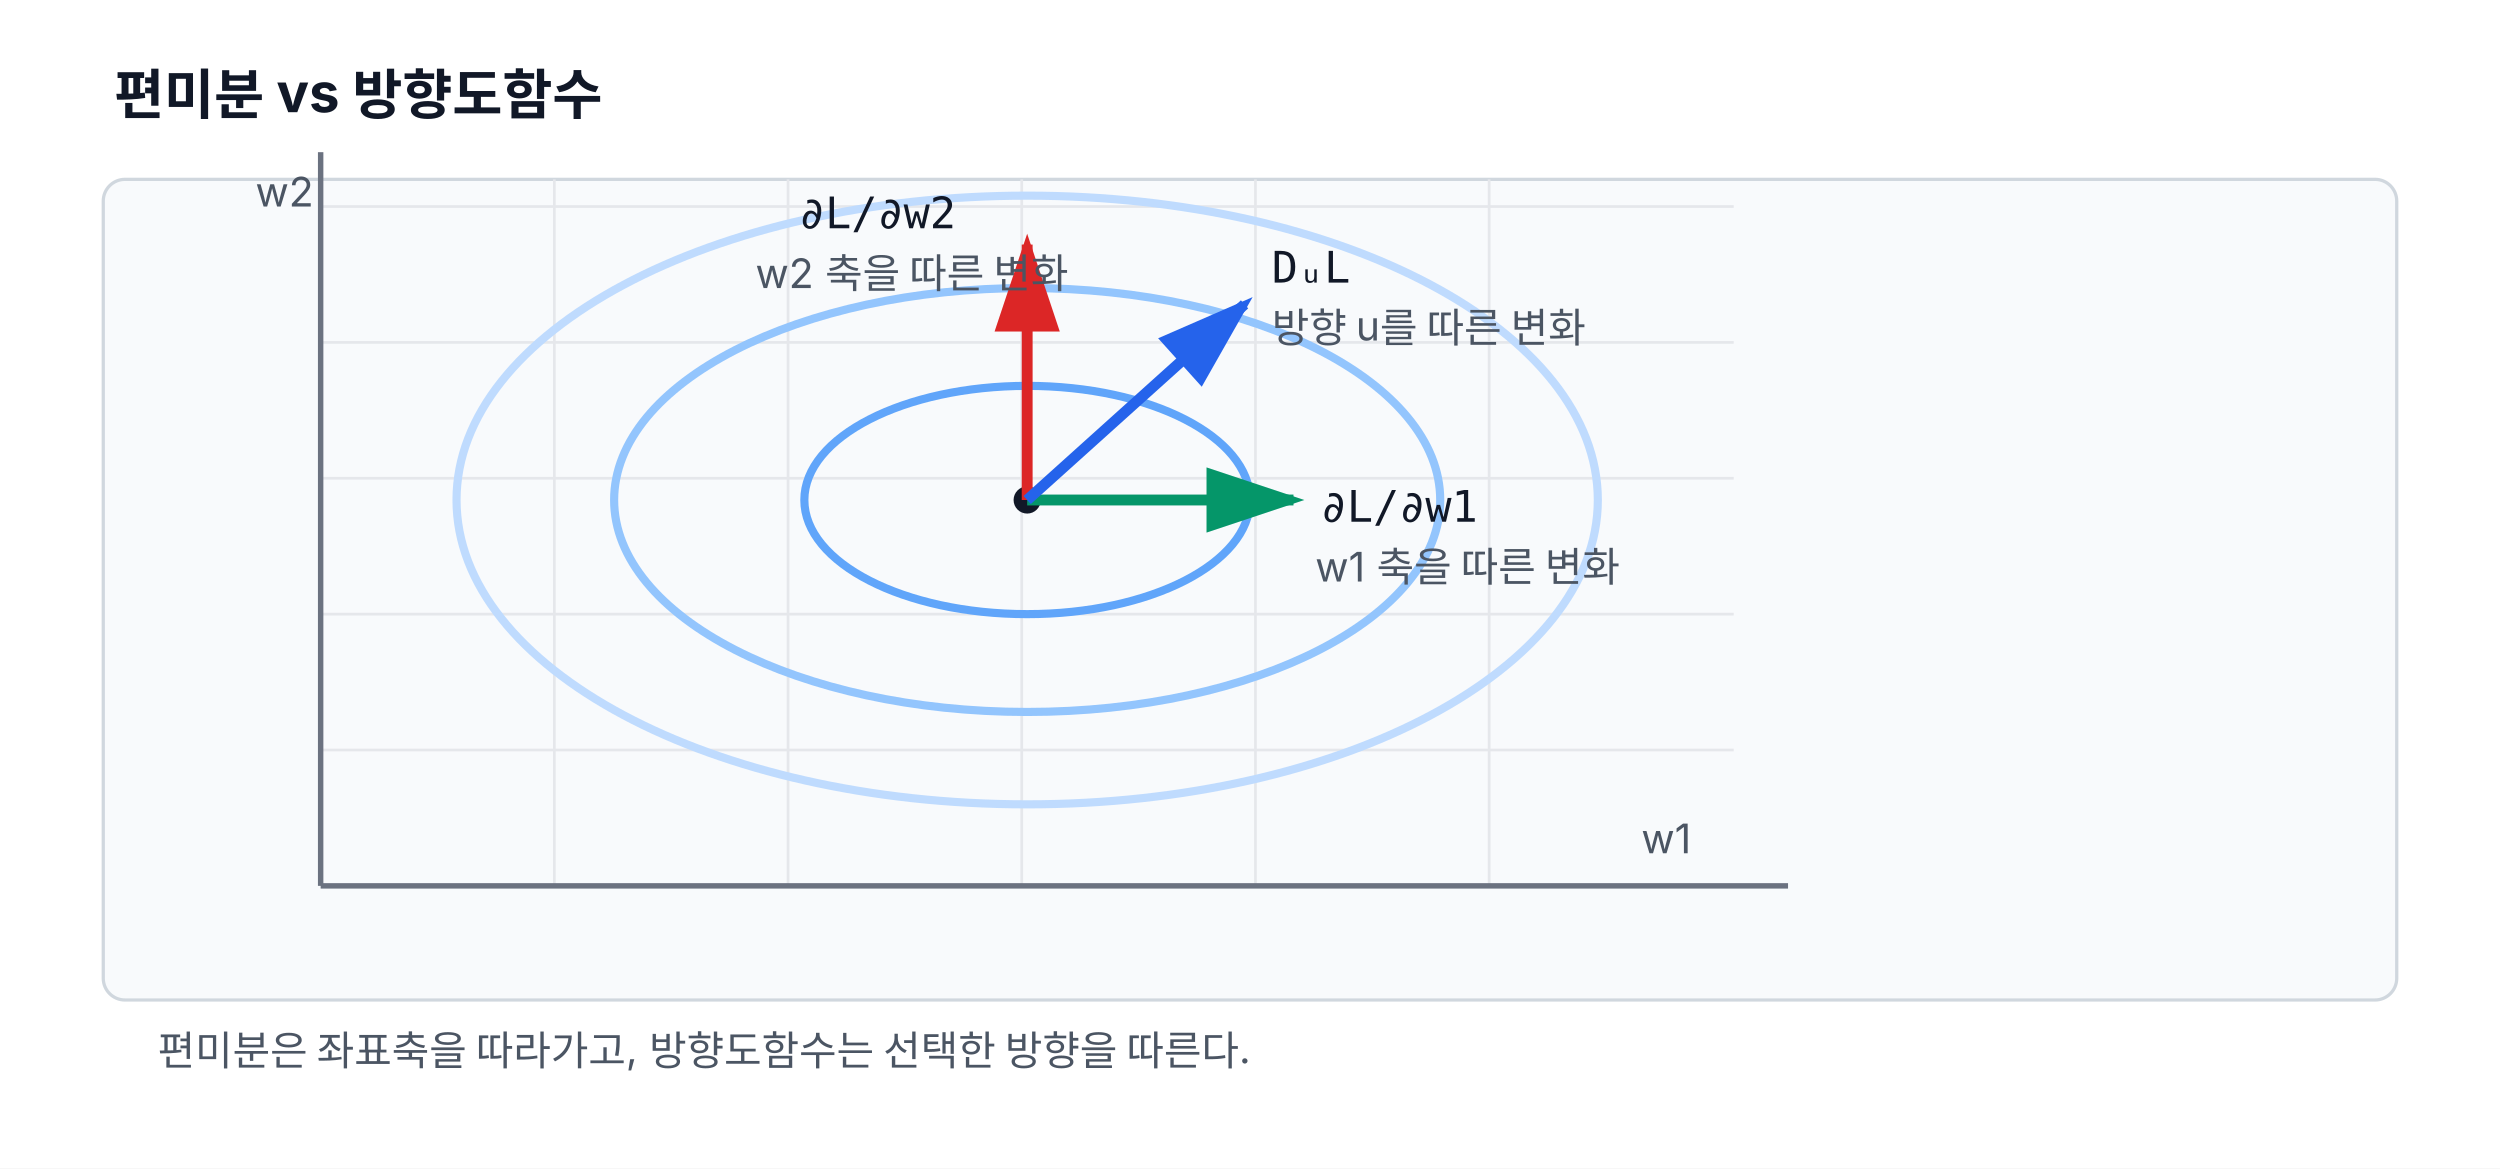
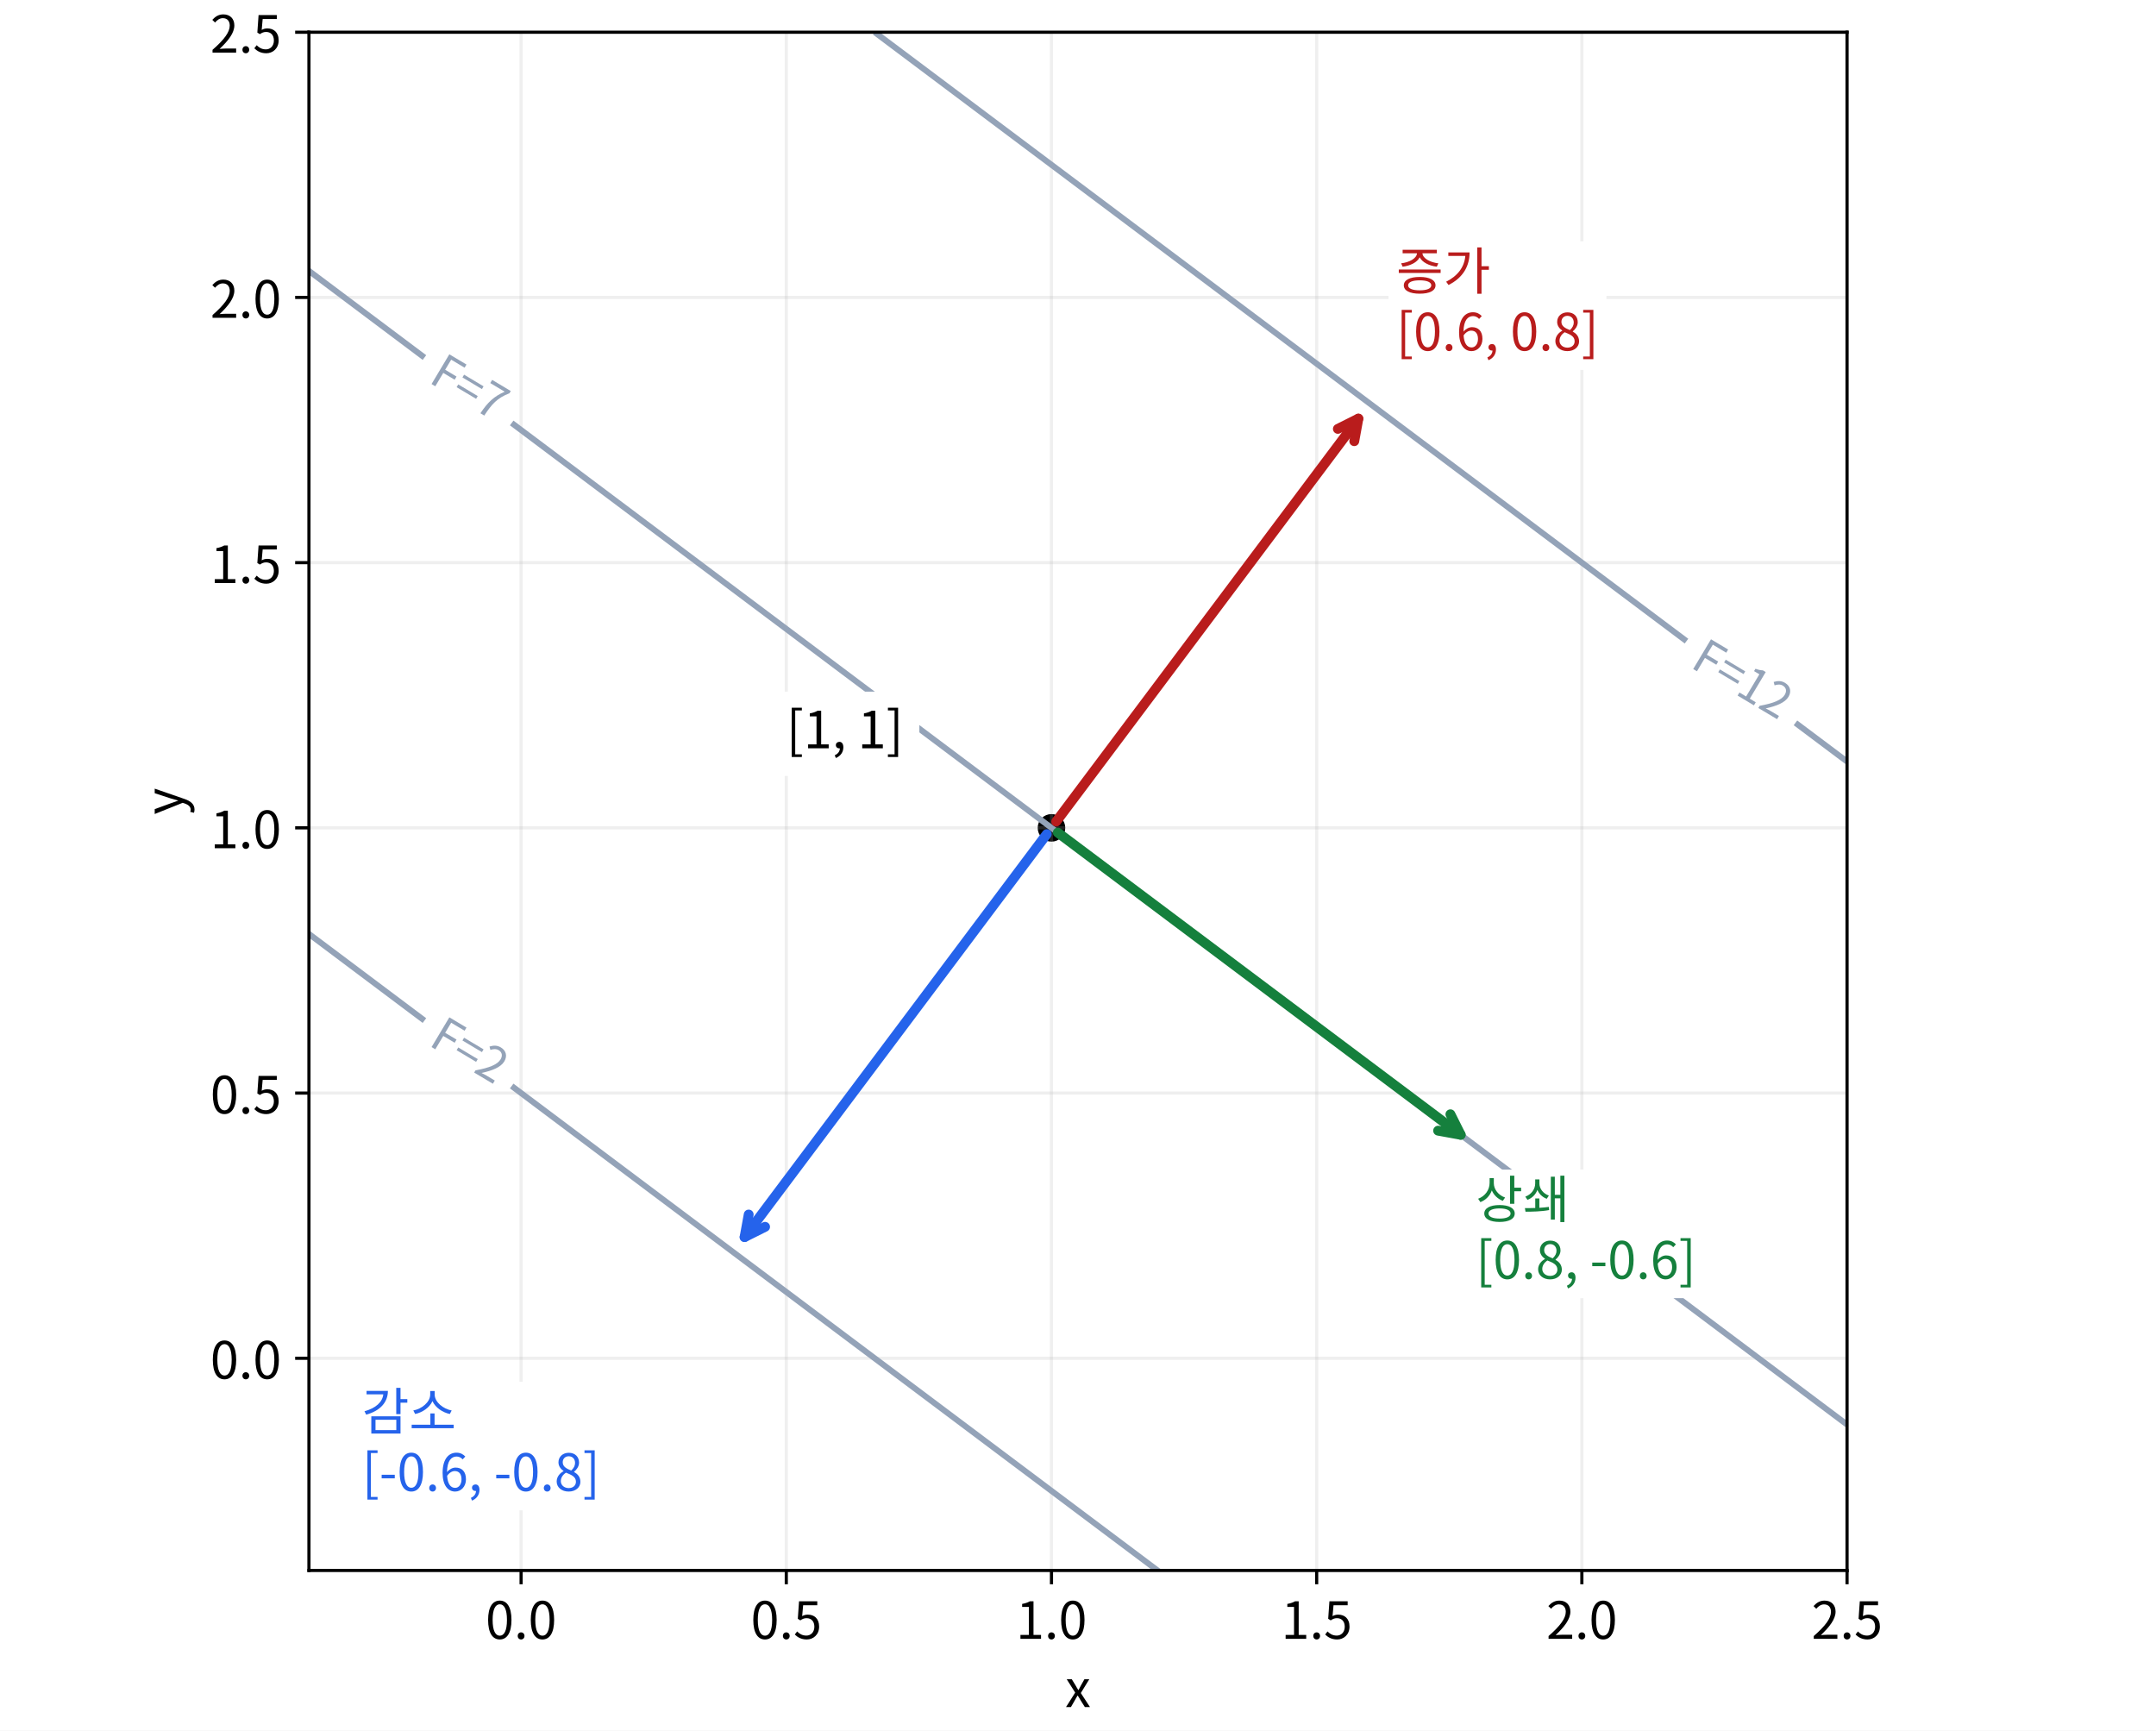
- <svg xmlns="http://www.w3.org/2000/svg" viewBox="0 0 920 430" role="img" aria-labelledby="title desc">
-   <style>
-     .bg { fill: #ffffff; }
-     .panel { fill: #f8fafc; stroke: #d0d7de; stroke-width: 1.2; }
-     .grid { stroke: #e5e7eb; stroke-width: 1; }
-     .axis { stroke: #6b7280; stroke-width: 2; }
-     .contour1 { fill: none; stroke: #bfdbfe; stroke-width: 3; }
-     .contour2 { fill: none; stroke: #93c5fd; stroke-width: 3; }
-     .contour3 { fill: none; stroke: #60a5fa; stroke-width: 3; }
-     .arrow-green { stroke: #059669; stroke-width: 4; fill: none; marker-end: url(#arrow-green); }
-     .arrow-red { stroke: #dc2626; stroke-width: 4; fill: none; marker-end: url(#arrow-red); }
-     .arrow-blue { stroke: #2563eb; stroke-width: 4; fill: none; marker-end: url(#arrow-blue); }
-     .point { fill: #111827; }
-     .label { fill: #111827; font-family: -apple-system, BlinkMacSystemFont, "Segoe UI", sans-serif; font-size: 20px; font-weight: 650; }
-     .small { fill: #4b5563; font-family: -apple-system, BlinkMacSystemFont, "Segoe UI", sans-serif; font-size: 15px; }
-     .math { fill: #111827; font-family: ui-monospace, SFMono-Regular, Menlo, Consolas, monospace; font-size: 16px; }
-   </style>
+ <svg xmlns="http://www.w3.org/2000/svg" xmlns:xlink="http://www.w3.org/1999/xlink" width="547.2pt" height="439.2pt" viewBox="0 0 547.2 439.2" version="1.1" role="img" aria-labelledby="title desc">
  <defs>
-     <marker id="arrow-green" markerWidth="10" markerHeight="10" refX="8" refY="3" orient="auto" markerUnits="strokeWidth">
-       <path d="M0,0 L0,6 L9,3 z" fill="#059669" />
-     </marker>
-     <marker id="arrow-red" markerWidth="10" markerHeight="10" refX="8" refY="3" orient="auto" markerUnits="strokeWidth">
-       <path d="M0,0 L0,6 L9,3 z" fill="#dc2626" />
-     </marker>
-     <marker id="arrow-blue" markerWidth="10" markerHeight="10" refX="8" refY="3" orient="auto" markerUnits="strokeWidth">
-       <path d="M0,0 L0,6 L9,3 z" fill="#2563eb" />
-     </marker>
+     <style type="text/css">*{stroke-linejoin: round; stroke-linecap: butt}</style>
  </defs>
-   <rect class="bg" width="920" height="430" />
-   <text class="label" x="42" y="42">편미분 vs 방향도함수</text>
-   <rect class="panel" x="38" y="66" width="844" height="302" rx="8" />
-   <g transform="translate(118,326)">
-     <path class="grid" d="M0 -50 H520 M0 -100 H520 M0 -150 H520 M0 -200 H520 M0 -250 H520 M86 0 V-260 M172 0 V-260 M258 0 V-260 M344 0 V-260 M430 0 V-260" />
-     <path class="axis" d="M0 0 H540 M0 0 V-270" />
-     <ellipse class="contour1" cx="260" cy="-142" rx="210" ry="112" />
-     <ellipse class="contour2" cx="260" cy="-142" rx="152" ry="78" />
-     <ellipse class="contour3" cx="260" cy="-142" rx="82" ry="42" />
-     <circle class="point" cx="260" cy="-142" r="5" />
-     <path class="arrow-green" d="M260 -142 H358" />
-     <path class="arrow-red" d="M260 -142 V-236" />
-     <path class="arrow-blue" d="M260 -142 L340 -214" />
-     <text class="math" x="368" y="-134">∂L/∂w1</text>
-     <text class="small" x="366" y="-112">w1 축을 따른 변화</text>
-     <text class="math" x="176" y="-242">∂L/∂w2</text>
-     <text class="small" x="160" y="-220">w2 축을 따른 변화</text>
-     <text class="math" x="350" y="-222">DᵤL</text>
-     <text class="small" x="350" y="-200">방향 u를 따른 변화</text>
-     <text class="small" x="486" y="-12">w1</text>
-     <text class="small" x="-24" y="-250">w2</text>
+   <g id="figure_1">
+     <g id="patch_1">
+       <path d="M 0 439.2  L 547.2 439.2  L 547.2 0  L 0 0  z " style="fill: #ffffff" />
+     </g>
+     <g id="axes_1">
+       <g id="patch_2">
+         <path d="M 78.412 398.55  L 468.788 398.55  L 468.788 8.174  L 78.412 8.174  z " style="fill: #ffffff" />
+       </g>
+       <g id="PathCollection_1">
+         <defs>
+           <path id="m8190036a0a" d="M 0 3  C 0.796 3 1.559 2.684 2.121 2.121  C 2.684 1.559 3 0.796 3 0  C 3 -0.796 2.684 -1.559 2.121 -2.121  C 1.559 -2.684 0.796 -3 0 -3  C -0.796 -3 -1.559 -2.684 -2.121 -2.121  C -2.684 -1.559 -3 -0.796 -3 0  C -3 0.796 -2.684 1.559 -2.121 2.121  C -1.559 2.684 -0.796 3 0 3  z " style="stroke: #000000" />
+         </defs>
+         <g clip-path="url(#p42ca0d2022)">
+           <use xlink:href="#m8190036a0a" x="266.869" y="210.092" style="stroke: #000000" />
+         </g>
+       </g>
+       <g id="matplotlib.axis_1">
+         <g id="xtick_1">
+           <g id="line2d_1">
+             <path d="M 132.257 398.55  L 132.257 8.174  " clip-path="url(#p42ca0d2022)" style="fill: none; stroke: #b0b0b0; stroke-opacity: 0.2; stroke-width: 0.8; stroke-linecap: square" />
+           </g>
+           <g id="line2d_2">
+             <defs>
+               <path id="m86c19d93df" d="M 0 0  L 0 3.5  " style="stroke: #000000; stroke-width: 0.8" />
+             </defs>
+             <g>
+               <use xlink:href="#m86c19d93df" x="132.257" y="398.55" style="stroke: #000000; stroke-width: 0.8" />
+             </g>
+           </g>
+           <g id="text_1">
+             <g transform="translate(123.2352 415.8969) scale(0.13 -0.13)">
+               <defs>
+                 <path id="NotoSansCJKjp-Regular-30" d="M 1779 -83  C 2669 -83 3238 723 3238 2362  C 3238 3987 2669 4774 1779 4774  C 883 4774 320 3987 320 2362  C 320 723 883 -83 1779 -83  z M 1779 390  C 1248 390 883 986 883 2362  C 883 3731 1248 4314 1779 4314  C 2310 4314 2675 3731 2675 2362  C 2675 986 2310 390 1779 390  z " transform="scale(0.015625)" />
+                 <path id="NotoSansCJKjp-Regular-2e" d="M 890 -83  C 1120 -83 1312 96 1312 358  C 1312 627 1120 806 890 806  C 653 806 467 627 467 358  C 467 96 653 -83 890 -83  z " transform="scale(0.015625)" />
+               </defs>
+               <use xlink:href="#NotoSansCJKjp-Regular-30" />
+               <use xlink:href="#NotoSansCJKjp-Regular-2e" x="55.5" />
+               <use xlink:href="#NotoSansCJKjp-Regular-30" x="83.3" />
+             </g>
+           </g>
+         </g>
+         <g id="xtick_2">
+           <g id="line2d_3">
+             <path d="M 199.563 398.55  L 199.563 8.174  " clip-path="url(#p42ca0d2022)" style="fill: none; stroke: #b0b0b0; stroke-opacity: 0.2; stroke-width: 0.8; stroke-linecap: square" />
+           </g>
+           <g id="line2d_4">
+             <g>
+               <use xlink:href="#m86c19d93df" x="199.563" y="398.55" style="stroke: #000000; stroke-width: 0.8" />
+             </g>
+           </g>
+           <g id="text_2">
+             <g transform="translate(190.5414 415.8969) scale(0.13 -0.13)">
+               <defs>
+                 <path id="NotoSansCJKjp-Regular-35" d="M 1677 -83  C 2464 -83 3213 499 3213 1523  C 3213 2560 2573 3021 1798 3021  C 1517 3021 1306 2950 1094 2835  L 1216 4192  L 2982 4192  L 2982 4691  L 704 4691  L 550 2502  L 864 2304  C 1133 2483 1331 2579 1645 2579  C 2234 2579 2618 2182 2618 1510  C 2618 826 2176 403 1619 403  C 1075 403 730 653 467 922  L 173 538  C 493 224 941 -83 1677 -83  z " transform="scale(0.015625)" />
+               </defs>
+               <use xlink:href="#NotoSansCJKjp-Regular-30" />
+               <use xlink:href="#NotoSansCJKjp-Regular-2e" x="55.5" />
+               <use xlink:href="#NotoSansCJKjp-Regular-35" x="83.3" />
+             </g>
+           </g>
+         </g>
+         <g id="xtick_3">
+           <g id="line2d_5">
+             <path d="M 266.869 398.55  L 266.869 8.174  " clip-path="url(#p42ca0d2022)" style="fill: none; stroke: #b0b0b0; stroke-opacity: 0.2; stroke-width: 0.8; stroke-linecap: square" />
+           </g>
+           <g id="line2d_6">
+             <g>
+               <use xlink:href="#m86c19d93df" x="266.869" y="398.55" style="stroke: #000000; stroke-width: 0.8" />
+             </g>
+           </g>
+           <g id="text_3">
+             <g transform="translate(257.8476 415.8969) scale(0.13 -0.13)">
+               <defs>
+                 <path id="NotoSansCJKjp-Regular-31" d="M 563 0  L 3136 0  L 3136 486  L 2195 486  L 2195 4691  L 1747 4691  C 1491 4544 1190 4435 774 4358  L 774 3987  L 1613 3987  L 1613 486  L 563 486  L 563 0  z " transform="scale(0.015625)" />
+               </defs>
+               <use xlink:href="#NotoSansCJKjp-Regular-31" />
+               <use xlink:href="#NotoSansCJKjp-Regular-2e" x="55.5" />
+               <use xlink:href="#NotoSansCJKjp-Regular-30" x="83.3" />
+             </g>
+           </g>
+         </g>
+         <g id="xtick_4">
+           <g id="line2d_7">
+             <path d="M 334.176 398.55  L 334.176 8.174  " clip-path="url(#p42ca0d2022)" style="fill: none; stroke: #b0b0b0; stroke-opacity: 0.2; stroke-width: 0.8; stroke-linecap: square" />
+           </g>
+           <g id="line2d_8">
+             <g>
+               <use xlink:href="#m86c19d93df" x="334.176" y="398.55" style="stroke: #000000; stroke-width: 0.8" />
+             </g>
+           </g>
+           <g id="text_4">
+             <g transform="translate(325.1538 415.8969) scale(0.13 -0.13)">
+               <use xlink:href="#NotoSansCJKjp-Regular-31" />
+               <use xlink:href="#NotoSansCJKjp-Regular-2e" x="55.5" />
+               <use xlink:href="#NotoSansCJKjp-Regular-35" x="83.3" />
+             </g>
+           </g>
+         </g>
+         <g id="xtick_5">
+           <g id="line2d_9">
+             <path d="M 401.482 398.55  L 401.482 8.174  " clip-path="url(#p42ca0d2022)" style="fill: none; stroke: #b0b0b0; stroke-opacity: 0.2; stroke-width: 0.8; stroke-linecap: square" />
+           </g>
+           <g id="line2d_10">
+             <g>
+               <use xlink:href="#m86c19d93df" x="401.482" y="398.55" style="stroke: #000000; stroke-width: 0.8" />
+             </g>
+           </g>
+           <g id="text_5">
+             <g transform="translate(392.46 415.8969) scale(0.13 -0.13)">
+               <defs>
+                 <path id="NotoSansCJKjp-Regular-32" d="M 282 0  L 3232 0  L 3232 506  L 1933 506  C 1696 506 1408 480 1165 461  C 2266 1504 3008 2458 3008 3398  C 3008 4230 2477 4774 1638 4774  C 1043 4774 634 4506 256 4090  L 595 3757  C 858 4070 1184 4301 1568 4301  C 2150 4301 2432 3910 2432 3373  C 2432 2566 1754 1632 282 346  L 282 0  z " transform="scale(0.015625)" />
+               </defs>
+               <use xlink:href="#NotoSansCJKjp-Regular-32" />
+               <use xlink:href="#NotoSansCJKjp-Regular-2e" x="55.5" />
+               <use xlink:href="#NotoSansCJKjp-Regular-30" x="83.3" />
+             </g>
+           </g>
+         </g>
+         <g id="xtick_6">
+           <g id="line2d_11">
+             <path d="M 468.788 398.55  L 468.788 8.174  " clip-path="url(#p42ca0d2022)" style="fill: none; stroke: #b0b0b0; stroke-opacity: 0.2; stroke-width: 0.8; stroke-linecap: square" />
+           </g>
+           <g id="line2d_12">
+             <g>
+               <use xlink:href="#m86c19d93df" x="468.788" y="398.55" style="stroke: #000000; stroke-width: 0.8" />
+             </g>
+           </g>
+           <g id="text_6">
+             <g transform="translate(459.7662 415.8969) scale(0.13 -0.13)">
+               <use xlink:href="#NotoSansCJKjp-Regular-32" />
+               <use xlink:href="#NotoSansCJKjp-Regular-2e" x="55.5" />
+               <use xlink:href="#NotoSansCJKjp-Regular-35" x="83.3" />
+             </g>
+           </g>
+         </g>
+         <g id="text_7">
+           <g transform="translate(270.3632 433.2219) scale(0.13 -0.13)">
+             <defs>
+               <path id="NotoSansCJKjp-Regular-78" d="M 96 0  L 710 0  L 1178 813  C 1299 1024 1408 1235 1530 1434  L 1562 1434  C 1696 1235 1824 1024 1939 813  L 2451 0  L 3091 0  L 1946 1754  L 3002 3475  L 2394 3475  L 1965 2714  C 1856 2515 1760 2330 1658 2131  L 1626 2131  C 1510 2330 1389 2515 1286 2714  L 819 3475  L 186 3475  L 1242 1811  L 96 0  z " transform="scale(0.015625)" />
+             </defs>
+             <use xlink:href="#NotoSansCJKjp-Regular-78" />
+           </g>
+         </g>
+       </g>
+       <g id="matplotlib.axis_2">
+         <g id="ytick_1">
+           <g id="line2d_13">
+             <path d="M 78.412 344.705  L 468.788 344.705  " clip-path="url(#p42ca0d2022)" style="fill: none; stroke: #b0b0b0; stroke-opacity: 0.2; stroke-width: 0.8; stroke-linecap: square" />
+           </g>
+           <g id="line2d_14">
+             <defs>
+               <path id="m4f13c1aa02" d="M 0 0  L -3.5 0  " style="stroke: #000000; stroke-width: 0.8" />
+             </defs>
+             <g>
+               <use xlink:href="#m4f13c1aa02" x="78.412" y="344.705" style="stroke: #000000; stroke-width: 0.8" />
+             </g>
+           </g>
+           <g id="text_8">
+             <g transform="translate(53.36844 349.8784) scale(0.13 -0.13)">
+               <use xlink:href="#NotoSansCJKjp-Regular-30" />
+               <use xlink:href="#NotoSansCJKjp-Regular-2e" x="55.5" />
+               <use xlink:href="#NotoSansCJKjp-Regular-30" x="83.3" />
+             </g>
+           </g>
+         </g>
+         <g id="ytick_2">
+           <g id="line2d_15">
+             <path d="M 78.412 277.399  L 468.788 277.399  " clip-path="url(#p42ca0d2022)" style="fill: none; stroke: #b0b0b0; stroke-opacity: 0.2; stroke-width: 0.8; stroke-linecap: square" />
+           </g>
+           <g id="line2d_16">
+             <g>
+               <use xlink:href="#m4f13c1aa02" x="78.412" y="277.399" style="stroke: #000000; stroke-width: 0.8" />
+             </g>
+           </g>
+           <g id="text_9">
+             <g transform="translate(53.36844 282.5722) scale(0.13 -0.13)">
+               <use xlink:href="#NotoSansCJKjp-Regular-30" />
+               <use xlink:href="#NotoSansCJKjp-Regular-2e" x="55.5" />
+               <use xlink:href="#NotoSansCJKjp-Regular-35" x="83.3" />
+             </g>
+           </g>
+         </g>
+         <g id="ytick_3">
+           <g id="line2d_17">
+             <path d="M 78.412 210.092  L 468.788 210.092  " clip-path="url(#p42ca0d2022)" style="fill: none; stroke: #b0b0b0; stroke-opacity: 0.2; stroke-width: 0.8; stroke-linecap: square" />
+           </g>
+           <g id="line2d_18">
+             <g>
+               <use xlink:href="#m4f13c1aa02" x="78.412" y="210.092" style="stroke: #000000; stroke-width: 0.8" />
+             </g>
+           </g>
+           <g id="text_10">
+             <g transform="translate(53.36844 215.266) scale(0.13 -0.13)">
+               <use xlink:href="#NotoSansCJKjp-Regular-31" />
+               <use xlink:href="#NotoSansCJKjp-Regular-2e" x="55.5" />
+               <use xlink:href="#NotoSansCJKjp-Regular-30" x="83.3" />
+             </g>
+           </g>
+         </g>
+         <g id="ytick_4">
+           <g id="line2d_19">
+             <path d="M 78.412 142.786  L 468.788 142.786  " clip-path="url(#p42ca0d2022)" style="fill: none; stroke: #b0b0b0; stroke-opacity: 0.2; stroke-width: 0.8; stroke-linecap: square" />
+           </g>
+           <g id="line2d_20">
+             <g>
+               <use xlink:href="#m4f13c1aa02" x="78.412" y="142.786" style="stroke: #000000; stroke-width: 0.8" />
+             </g>
+           </g>
+           <g id="text_11">
+             <g transform="translate(53.36844 147.9598) scale(0.13 -0.13)">
+               <use xlink:href="#NotoSansCJKjp-Regular-31" />
+               <use xlink:href="#NotoSansCJKjp-Regular-2e" x="55.5" />
+               <use xlink:href="#NotoSansCJKjp-Regular-35" x="83.3" />
+             </g>
+           </g>
+         </g>
+         <g id="ytick_5">
+           <g id="line2d_21">
+             <path d="M 78.412 75.48  L 468.788 75.48  " clip-path="url(#p42ca0d2022)" style="fill: none; stroke: #b0b0b0; stroke-opacity: 0.2; stroke-width: 0.8; stroke-linecap: square" />
+           </g>
+           <g id="line2d_22">
+             <g>
+               <use xlink:href="#m4f13c1aa02" x="78.412" y="75.48" style="stroke: #000000; stroke-width: 0.8" />
+             </g>
+           </g>
+           <g id="text_12">
+             <g transform="translate(53.36844 80.65362) scale(0.13 -0.13)">
+               <use xlink:href="#NotoSansCJKjp-Regular-32" />
+               <use xlink:href="#NotoSansCJKjp-Regular-2e" x="55.5" />
+               <use xlink:href="#NotoSansCJKjp-Regular-30" x="83.3" />
+             </g>
+           </g>
+         </g>
+         <g id="ytick_6">
+           <g id="line2d_23">
+             <path d="M 78.412 8.174  L 468.788 8.174  " clip-path="url(#p42ca0d2022)" style="fill: none; stroke: #b0b0b0; stroke-opacity: 0.2; stroke-width: 0.8; stroke-linecap: square" />
+           </g>
+           <g id="line2d_24">
+             <g>
+               <use xlink:href="#m4f13c1aa02" x="78.412" y="8.174" style="stroke: #000000; stroke-width: 0.8" />
+             </g>
+           </g>
+           <g id="text_13">
+             <g transform="translate(53.36844 13.34743) scale(0.13 -0.13)">
+               <use xlink:href="#NotoSansCJKjp-Regular-32" />
+               <use xlink:href="#NotoSansCJKjp-Regular-2e" x="55.5" />
+               <use xlink:href="#NotoSansCJKjp-Regular-35" x="83.3" />
+             </g>
+           </g>
+         </g>
+         <g id="text_14">
+           <g transform="translate(46.32563 206.7479) rotate(-90) scale(0.13 -0.13)">
+             <defs>
+               <path id="NotoSansCJKjp-Regular-79" d="M 646 -1498  C 1338 -1498 1702 -973 1946 -294  L 3251 3475  L 2682 3475  L 2054 1549  C 1965 1235 1862 883 1773 563  L 1741 563  C 1619 890 1504 1242 1395 1549  L 691 3475  L 83 3475  L 1478 -6  L 1402 -269  C 1254 -698 1011 -1018 621 -1018  C 525 -1018 422 -986 352 -960  L 237 -1427  C 346 -1472 486 -1498 646 -1498  z " transform="scale(0.015625)" />
+             </defs>
+             <use xlink:href="#NotoSansCJKjp-Regular-79" />
+           </g>
+         </g>
+       </g>
+       <g id="QuadContourSet_1">
+         <path d="M 64.951 226.919  L 107.726 259  M 129.865 275.605  L 311.74 412.011  L 311.74 412.011  " clip-path="url(#p42ca0d2022)" style="fill: none; stroke: #94a3b8; stroke-width: 1.5" />
+         <path d="M 64.951 58.653  L 107.726 90.735  M 129.865 107.339  L 468.788 361.531  L 468.788 361.531  " clip-path="url(#p42ca0d2022)" style="fill: none; stroke: #94a3b8; stroke-width: 1.5" />
+         <path d="M 221.999 8.174  L 428.038 162.703  M 455.693 183.445  L 468.788 193.266  L 468.788 193.266  " clip-path="url(#p42ca0d2022)" style="fill: none; stroke: #94a3b8; stroke-width: 1.5" />
+       </g>
+       <g id="patch_3">
+         <path d="M 78.412 398.55  L 78.412 8.174  " style="fill: none; stroke: #000000; stroke-width: 0.8; stroke-linejoin: miter; stroke-linecap: square" />
+       </g>
+       <g id="patch_4">
+         <path d="M 468.788 398.55  L 468.788 8.174  " style="fill: none; stroke: #000000; stroke-width: 0.8; stroke-linejoin: miter; stroke-linecap: square" />
+       </g>
+       <g id="patch_5">
+         <path d="M 78.412 398.55  L 468.788 398.55  " style="fill: none; stroke: #000000; stroke-width: 0.8; stroke-linejoin: miter; stroke-linecap: square" />
+       </g>
+       <g id="patch_6">
+         <path d="M 78.412 8.174  L 468.788 8.174  " style="fill: none; stroke: #000000; stroke-width: 0.8; stroke-linejoin: miter; stroke-linecap: square" />
+       </g>
+       <g id="patch_7">
+         <path d="M 268.07 208.492  Q 307.252 156.249 344.758 106.241  " style="fill: none; stroke: #b91c1c; stroke-width: 2.5; stroke-linecap: round" />
+         <path d="M 339.558 108.841  L 344.758 106.241  L 343.718 111.961  " style="fill: none; stroke: #b91c1c; stroke-width: 2.5; stroke-linecap: round" />
+       </g>
+       <g id="text_15">
+         <g id="patch_8">
+           <path d="M 352.417 93.869  L 407.718 93.869  L 407.718 61.25  L 352.417 61.25  z " style="fill: #ffffff" />
+         </g>
+         <g style="fill: #b91c1c" transform="translate(354.3674 73.54683) scale(0.13 -0.13)">
+           <defs>
+             <path id="NotoSansCJKjp-Regular-c99d" d="M 320 2541  L 320 2106  L 5549 2106  L 5549 2541  L 320 2541  z M 2931 1606  C 1696 1606 947 1222 947 557  C 947 -109 1696 -486 2931 -486  C 4166 -486 4909 -109 4909 557  C 4909 1222 4166 1606 2931 1606  z M 2931 1184  C 3834 1184 4378 960 4378 557  C 4378 160 3834 -64 2931 -64  C 2022 -64 1485 160 1485 557  C 1485 960 2022 1184 2931 1184  z M 800 4998  L 800 4563  L 2592 4563  C 2560 3917 1626 3424 614 3309  L 800 2886  C 1760 3002 2624 3430 2931 4064  C 3251 3430 4115 3002 5069 2886  L 5261 3309  C 4237 3424 3309 3923 3277 4563  L 5075 4563  L 5075 4998  L 800 4998  z " transform="scale(0.015625)" />
+             <path id="NotoSansCJKjp-Regular-ac00" d="M 4237 5293  L 4237 -493  L 4768 -493  L 4768 2502  L 5690 2502  L 5690 2944  L 4768 2944  L 4768 5293  L 4237 5293  z M 621 4672  L 621 4230  L 2746 4230  C 2624 2861 1824 1754 352 1011  L 646 602  C 2522 1536 3277 3027 3277 4672  L 621 4672  z " transform="scale(0.015625)" />
+           </defs>
+           <use xlink:href="#NotoSansCJKjp-Regular-c99d" />
+           <use xlink:href="#NotoSansCJKjp-Regular-ac00" x="92" />
+         </g>
+         <g style="fill: #b91c1c" transform="translate(354.3674 88.94127) scale(0.13 -0.13)">
+           <defs>
+             <path id="NotoSansCJKjp-Regular-5b" d="M 678 -1088  L 1946 -1088  L 1946 -755  L 1114 -755  L 1114 4730  L 1946 4730  L 1946 5069  L 678 5069  L 678 -1088  z " transform="scale(0.015625)" />
+             <path id="NotoSansCJKjp-Regular-36" d="M 1926 -83  C 2656 -83 3277 531 3277 1440  C 3277 2426 2765 2912 1971 2912  C 1606 2912 1197 2701 909 2349  C 934 3802 1466 4294 2118 4294  C 2400 4294 2682 4154 2861 3936  L 3194 4294  C 2931 4576 2579 4774 2093 4774  C 1184 4774 358 4077 358 2240  C 358 691 1030 -83 1926 -83  z M 922 1882  C 1229 2317 1587 2477 1875 2477  C 2445 2477 2720 2074 2720 1440  C 2720 800 2374 378 1926 378  C 1338 378 986 909 922 1882  z " transform="scale(0.015625)" />
+             <path id="NotoSansCJKjp-Regular-2c" d="M 480 -1216  C 1056 -973 1414 -493 1414 122  C 1414 550 1229 806 922 806  C 685 806 480 653 480 397  C 480 141 678 -13 909 -13  L 979 -6  C 973 -390 736 -698 339 -870  L 480 -1216  z " transform="scale(0.015625)" />
+             <path id="NotoSansCJKjp-Regular-20" transform="scale(0.015625)" />
+             <path id="NotoSansCJKjp-Regular-38" d="M 1792 -83  C 2669 -83 3258 448 3258 1126  C 3258 1773 2880 2125 2470 2362  L 2470 2394  C 2746 2611 3091 3034 3091 3526  C 3091 4250 2605 4762 1805 4762  C 1075 4762 518 4282 518 3571  C 518 3078 813 2726 1152 2490  L 1152 2464  C 723 2234 294 1792 294 1165  C 294 442 922 -83 1792 -83  z M 2112 2547  C 1555 2765 1050 3014 1050 3571  C 1050 4026 1363 4326 1798 4326  C 2298 4326 2592 3962 2592 3494  C 2592 3149 2426 2829 2112 2547  z M 1798 352  C 1235 352 813 717 813 1216  C 813 1664 1082 2035 1459 2278  C 2125 2010 2701 1779 2701 1146  C 2701 678 2342 352 1798 352  z " transform="scale(0.015625)" />
+             <path id="NotoSansCJKjp-Regular-5d" d="M 218 -1088  L 1491 -1088  L 1491 5069  L 218 5069  L 218 4730  L 1050 4730  L 1050 -755  L 218 -755  L 218 -1088  z " transform="scale(0.015625)" />
+           </defs>
+           <use xlink:href="#NotoSansCJKjp-Regular-5b" />
+           <use xlink:href="#NotoSansCJKjp-Regular-30" x="33.8" />
+           <use xlink:href="#NotoSansCJKjp-Regular-2e" x="89.3" />
+           <use xlink:href="#NotoSansCJKjp-Regular-36" x="117.1" />
+           <use xlink:href="#NotoSansCJKjp-Regular-2c" x="172.6" />
+           <use xlink:href="#NotoSansCJKjp-Regular-20" x="200.4" />
+           <use xlink:href="#NotoSansCJKjp-Regular-30" x="222.8" />
+           <use xlink:href="#NotoSansCJKjp-Regular-2e" x="278.3" />
+           <use xlink:href="#NotoSansCJKjp-Regular-38" x="306.1" />
+           <use xlink:href="#NotoSansCJKjp-Regular-5d" x="361.6" />
+         </g>
+       </g>
+       <g id="patch_9">
+         <path d="M 265.669 211.693  Q 226.486 263.936 188.981 313.944  " style="fill: none; stroke: #2563eb; stroke-width: 2.5; stroke-linecap: round" />
+         <path d="M 194.181 311.344  L 188.981 313.944  L 190.021 308.224  " style="fill: none; stroke: #2563eb; stroke-width: 2.5; stroke-linecap: round" />
+       </g>
+       <g id="text_16">
+         <g id="patch_10">
+           <path d="M 89.923 383.286  L 154.247 383.286  L 154.247 350.666  L 89.923 350.666  z " style="fill: #ffffff" />
+         </g>
+         <g style="fill: #2563eb" transform="translate(91.87328 362.9635) scale(0.13 -0.13)">
+           <defs>
+             <path id="NotoSansCJKjp-Regular-ac10" d="M 1165 1741  L 1165 -416  L 4813 -416  L 4813 1741  L 1165 1741  z M 4288 1306  L 4288 13  L 1690 13  L 1690 1306  L 4288 1306  z M 4282 5293  L 4282 2010  L 4813 2010  L 4813 3443  L 5664 3443  L 5664 3885  L 4813 3885  L 4813 5293  L 4282 5293  z M 570 4915  L 570 4486  L 2662 4486  C 2566 3520 1715 2752 314 2374  L 525 1946  C 2227 2413 3238 3456 3238 4915  L 570 4915  z " transform="scale(0.015625)" />
+             <path id="NotoSansCJKjp-Regular-c18c" d="M 2656 2099  L 2656 691  L 320 691  L 320 256  L 5568 256  L 5568 691  L 3181 691  L 3181 2099  L 2656 2099  z M 2637 4902  L 2637 4461  C 2637 3501 1549 2650 525 2470  L 755 2029  C 1645 2214 2541 2810 2918 3635  C 3296 2810 4198 2214 5088 2029  L 5318 2470  C 4294 2650 3194 3501 3194 4461  L 3194 4902  L 2637 4902  z " transform="scale(0.015625)" />
+           </defs>
+           <use xlink:href="#NotoSansCJKjp-Regular-ac10" />
+           <use xlink:href="#NotoSansCJKjp-Regular-c18c" x="92" />
+         </g>
+         <g style="fill: #2563eb" transform="translate(91.87328 378.3579) scale(0.13 -0.13)">
+           <defs>
+             <path id="NotoSansCJKjp-Regular-2d" d="M 294 1568  L 1933 1568  L 1933 2016  L 294 2016  L 294 1568  z " transform="scale(0.015625)" />
+           </defs>
+           <use xlink:href="#NotoSansCJKjp-Regular-5b" />
+           <use xlink:href="#NotoSansCJKjp-Regular-2d" x="33.8" />
+           <use xlink:href="#NotoSansCJKjp-Regular-30" x="68.5" />
+           <use xlink:href="#NotoSansCJKjp-Regular-2e" x="124" />
+           <use xlink:href="#NotoSansCJKjp-Regular-36" x="151.8" />
+           <use xlink:href="#NotoSansCJKjp-Regular-2c" x="207.3" />
+           <use xlink:href="#NotoSansCJKjp-Regular-20" x="235.1" />
+           <use xlink:href="#NotoSansCJKjp-Regular-2d" x="257.5" />
+           <use xlink:href="#NotoSansCJKjp-Regular-30" x="292.2" />
+           <use xlink:href="#NotoSansCJKjp-Regular-2e" x="347.7" />
+           <use xlink:href="#NotoSansCJKjp-Regular-38" x="375.5" />
+           <use xlink:href="#NotoSansCJKjp-Regular-5d" x="431" />
+         </g>
+       </g>
+       <g id="patch_11">
+         <path d="M 268.47 211.293  Q 320.713 250.475 370.721 287.981  " style="fill: none; stroke: #15803d; stroke-width: 2.5; stroke-linecap: round" />
+         <path d="M 368.121 282.781  L 370.721 287.981  L 365.001 286.941  " style="fill: none; stroke: #15803d; stroke-width: 2.5; stroke-linecap: round" />
+       </g>
+       <g id="text_17">
+         <g id="patch_12">
+           <path d="M 372.609 329.441  L 432.421 329.441  L 432.421 296.821  L 372.609 296.821  z " style="fill: #ffffff" />
+         </g>
+         <g style="fill: #15803d" transform="translate(374.5593 309.1185) scale(0.13 -0.13)">
+           <defs>
+             <path id="NotoSansCJKjp-Regular-c0c1" d="M 2970 1626  C 1786 1626 1062 1235 1062 570  C 1062 -102 1786 -486 2970 -486  C 4147 -486 4864 -102 4864 570  C 4864 1235 4147 1626 2970 1626  z M 2970 1203  C 3827 1203 4346 966 4346 570  C 4346 166 3827 -64 2970 -64  C 2112 -64 1587 166 1587 570  C 1587 966 2112 1203 2970 1203  z M 1728 4992  L 1728 4403  C 1728 3514 1165 2733 294 2413  L 576 1990  C 1254 2253 1760 2778 2003 3456  C 2253 2861 2746 2387 3379 2150  L 3661 2566  C 2829 2854 2253 3578 2253 4358  L 2253 4992  L 1728 4992  z M 4282 5293  L 4282 1779  L 4813 1779  L 4813 3347  L 5664 3347  L 5664 3795  L 4813 3795  L 4813 5293  L 4282 5293  z " transform="scale(0.015625)" />
+             <path id="NotoSansCJKjp-Regular-c1c4" d="M 326 794  C 1094 794 2317 813 3277 998  L 3245 1395  C 2880 1338 2470 1306 2054 1280  L 2054 2451  L 1542 2451  L 1542 1261  C 1062 1242 608 1242 250 1242  L 326 794  z M 3488 5165  L 3488 -192  L 3987 -192  L 3987 2464  L 4678 2464  L 4678 -499  L 5184 -499  L 5184 5293  L 4678 5293  L 4678 2906  L 3987 2906  L 3987 5165  L 3488 5165  z M 1536 4832  L 1536 4326  C 1536 3616 1069 2957 301 2675  L 570 2272  C 1178 2509 1606 2957 1811 3520  C 2016 3021 2419 2618 2976 2406  L 3245 2810  C 2509 3072 2061 3686 2061 4326  L 2061 4832  L 1536 4832  z " transform="scale(0.015625)" />
+           </defs>
+           <use xlink:href="#NotoSansCJKjp-Regular-c0c1" />
+           <use xlink:href="#NotoSansCJKjp-Regular-c1c4" x="92" />
+         </g>
+         <g style="fill: #15803d" transform="translate(374.5593 324.5129) scale(0.13 -0.13)">
+           <use xlink:href="#NotoSansCJKjp-Regular-5b" />
+           <use xlink:href="#NotoSansCJKjp-Regular-30" x="33.8" />
+           <use xlink:href="#NotoSansCJKjp-Regular-2e" x="89.3" />
+           <use xlink:href="#NotoSansCJKjp-Regular-38" x="117.1" />
+           <use xlink:href="#NotoSansCJKjp-Regular-2c" x="172.6" />
+           <use xlink:href="#NotoSansCJKjp-Regular-20" x="200.4" />
+           <use xlink:href="#NotoSansCJKjp-Regular-2d" x="222.8" />
+           <use xlink:href="#NotoSansCJKjp-Regular-30" x="257.5" />
+           <use xlink:href="#NotoSansCJKjp-Regular-2e" x="313" />
+           <use xlink:href="#NotoSansCJKjp-Regular-36" x="340.8" />
+           <use xlink:href="#NotoSansCJKjp-Regular-5d" x="396.3" />
+         </g>
+       </g>
+       <g id="text_18">
+         <g id="patch_13">
+           <path d="M 195.533 196.908  L 233.337 196.908  L 233.337 175.523  L 195.533 175.523  z " style="fill: #ffffff" />
+         </g>
+         <g transform="translate(199.5632 189.9006) scale(0.13 -0.13)">
+           <use xlink:href="#NotoSansCJKjp-Regular-5b" />
+           <use xlink:href="#NotoSansCJKjp-Regular-31" x="33.8" />
+           <use xlink:href="#NotoSansCJKjp-Regular-2c" x="89.3" />
+           <use xlink:href="#NotoSansCJKjp-Regular-20" x="117.1" />
+           <use xlink:href="#NotoSansCJKjp-Regular-31" x="139.5" />
+           <use xlink:href="#NotoSansCJKjp-Regular-5d" x="195" />
+         </g>
+       </g>
+       <g id="text_19">
+         <g clip-path="url(#p42ca0d2022)">
+           <g style="fill: #94a3b8" transform="translate(108.4916 265.1031) rotate(-329.1168) scale(0.12 -0.12)">
+             <defs>
+               <path id="NotoSansCJKjp-Regular-46" d="M 646 0  L 1235 0  L 1235 2106  L 3027 2106  L 3027 2605  L 1235 2605  L 1235 4192  L 3347 4192  L 3347 4691  L 646 4691  L 646 0  z " transform="scale(0.015625)" />
+               <path id="NotoSansCJKjp-Regular-3d" d="M 243 2912  L 3315 2912  L 3315 3347  L 243 3347  L 243 2912  z M 243 1376  L 3315 1376  L 3315 1811  L 243 1811  L 243 1376  z " transform="scale(0.015625)" />
+             </defs>
+             <use xlink:href="#NotoSansCJKjp-Regular-46" />
+             <use xlink:href="#NotoSansCJKjp-Regular-3d" x="55.2" />
+             <use xlink:href="#NotoSansCJKjp-Regular-32" x="110.7" />
+           </g>
+         </g>
+       </g>
+       <g id="text_20">
+         <g clip-path="url(#p42ca0d2022)">
+           <g style="fill: #94a3b8" transform="translate(108.4916 96.83758) rotate(-329.1168) scale(0.12 -0.12)">
+             <defs>
+               <path id="NotoSansCJKjp-Regular-37" d="M 1267 0  L 1875 0  C 1952 1837 2150 2931 3251 4339  L 3251 4691  L 314 4691  L 314 4192  L 2592 4192  C 1670 2912 1350 1779 1267 0  z " transform="scale(0.015625)" />
+             </defs>
+             <use xlink:href="#NotoSansCJKjp-Regular-46" />
+             <use xlink:href="#NotoSansCJKjp-Regular-3d" x="55.2" />
+             <use xlink:href="#NotoSansCJKjp-Regular-37" x="110.7" />
+           </g>
+         </g>
+       </g>
+       <g id="text_21">
+         <g clip-path="url(#p42ca0d2022)">
+           <g style="fill: #94a3b8" transform="translate(428.7035 169.1651) rotate(-329.1168) scale(0.12 -0.12)">
+             <use xlink:href="#NotoSansCJKjp-Regular-46" />
+             <use xlink:href="#NotoSansCJKjp-Regular-3d" x="55.2" />
+             <use xlink:href="#NotoSansCJKjp-Regular-31" x="110.7" />
+             <use xlink:href="#NotoSansCJKjp-Regular-32" x="166.2" />
+           </g>
+         </g>
+       </g>
+     </g>
  </g>
-   <text class="small" x="58" y="392">편미분은 좌표축을 따라가고, 방향도함수는 선택한 방향을 따른다.</text>
+   <defs>
+     <clipPath id="p42ca0d2022">
+       <rect x="78.412" y="8.174" width="390.376" height="390.376" />
+     </clipPath>
+   </defs>
</svg>
